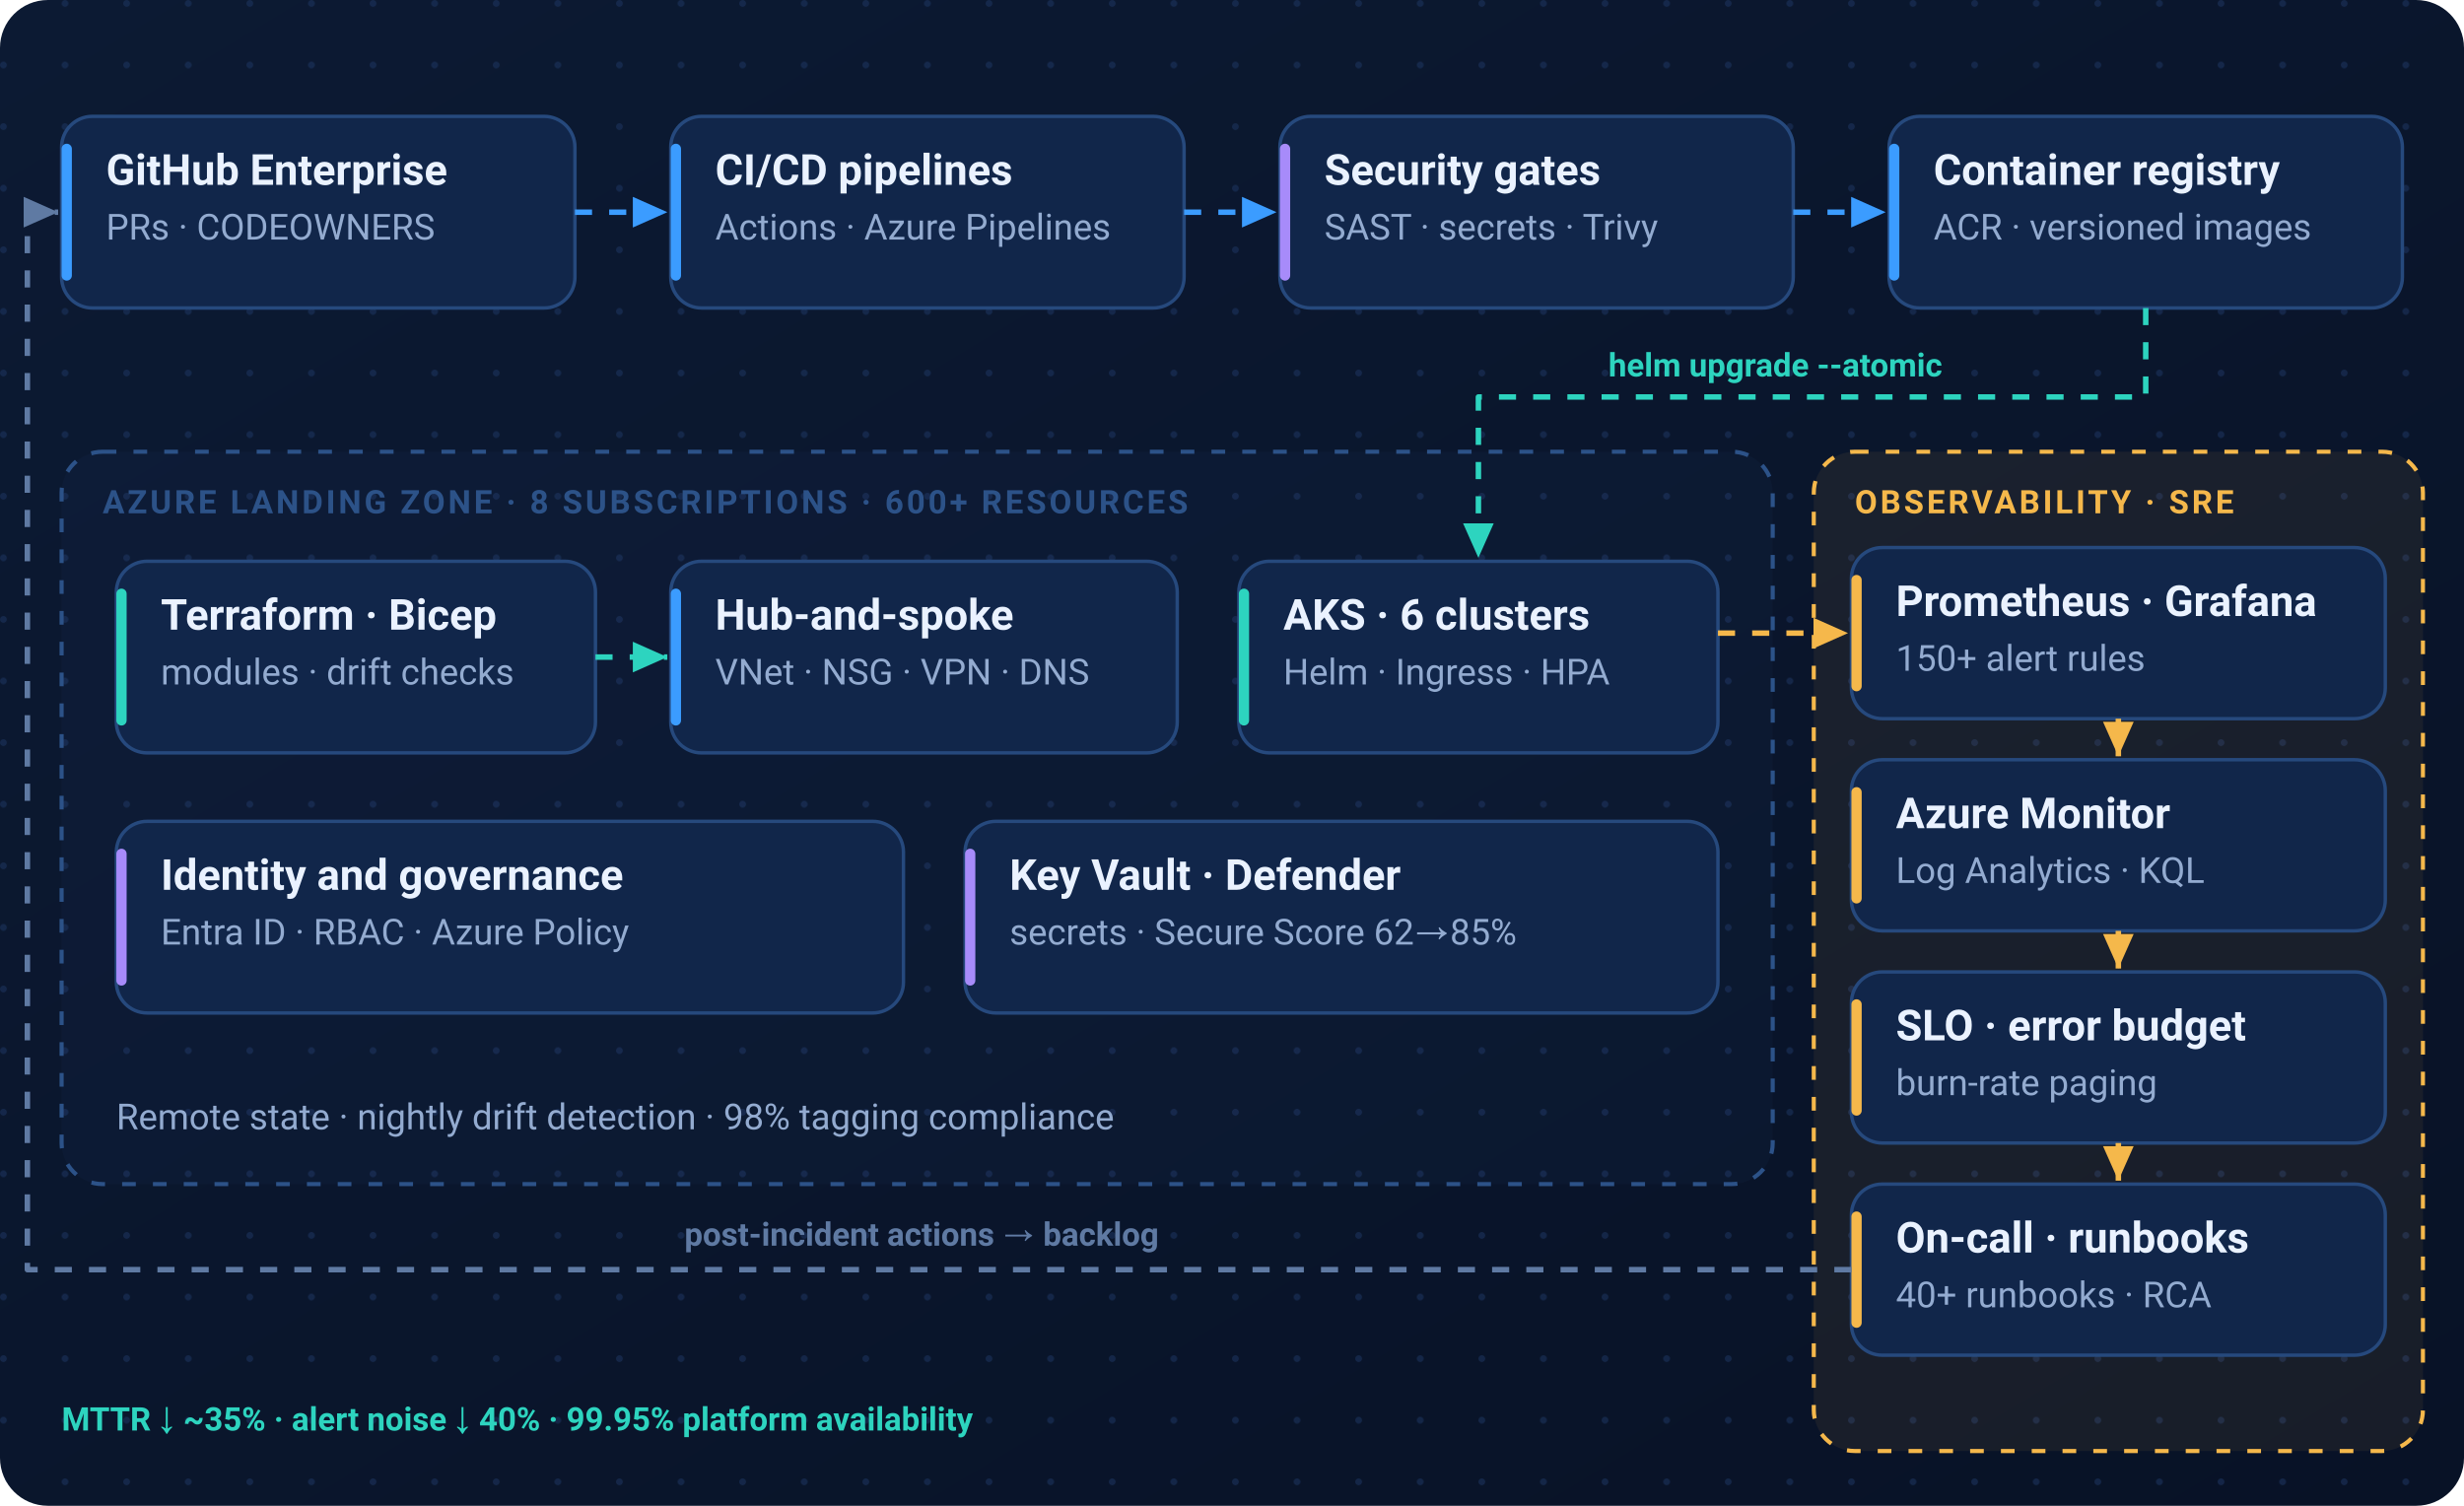
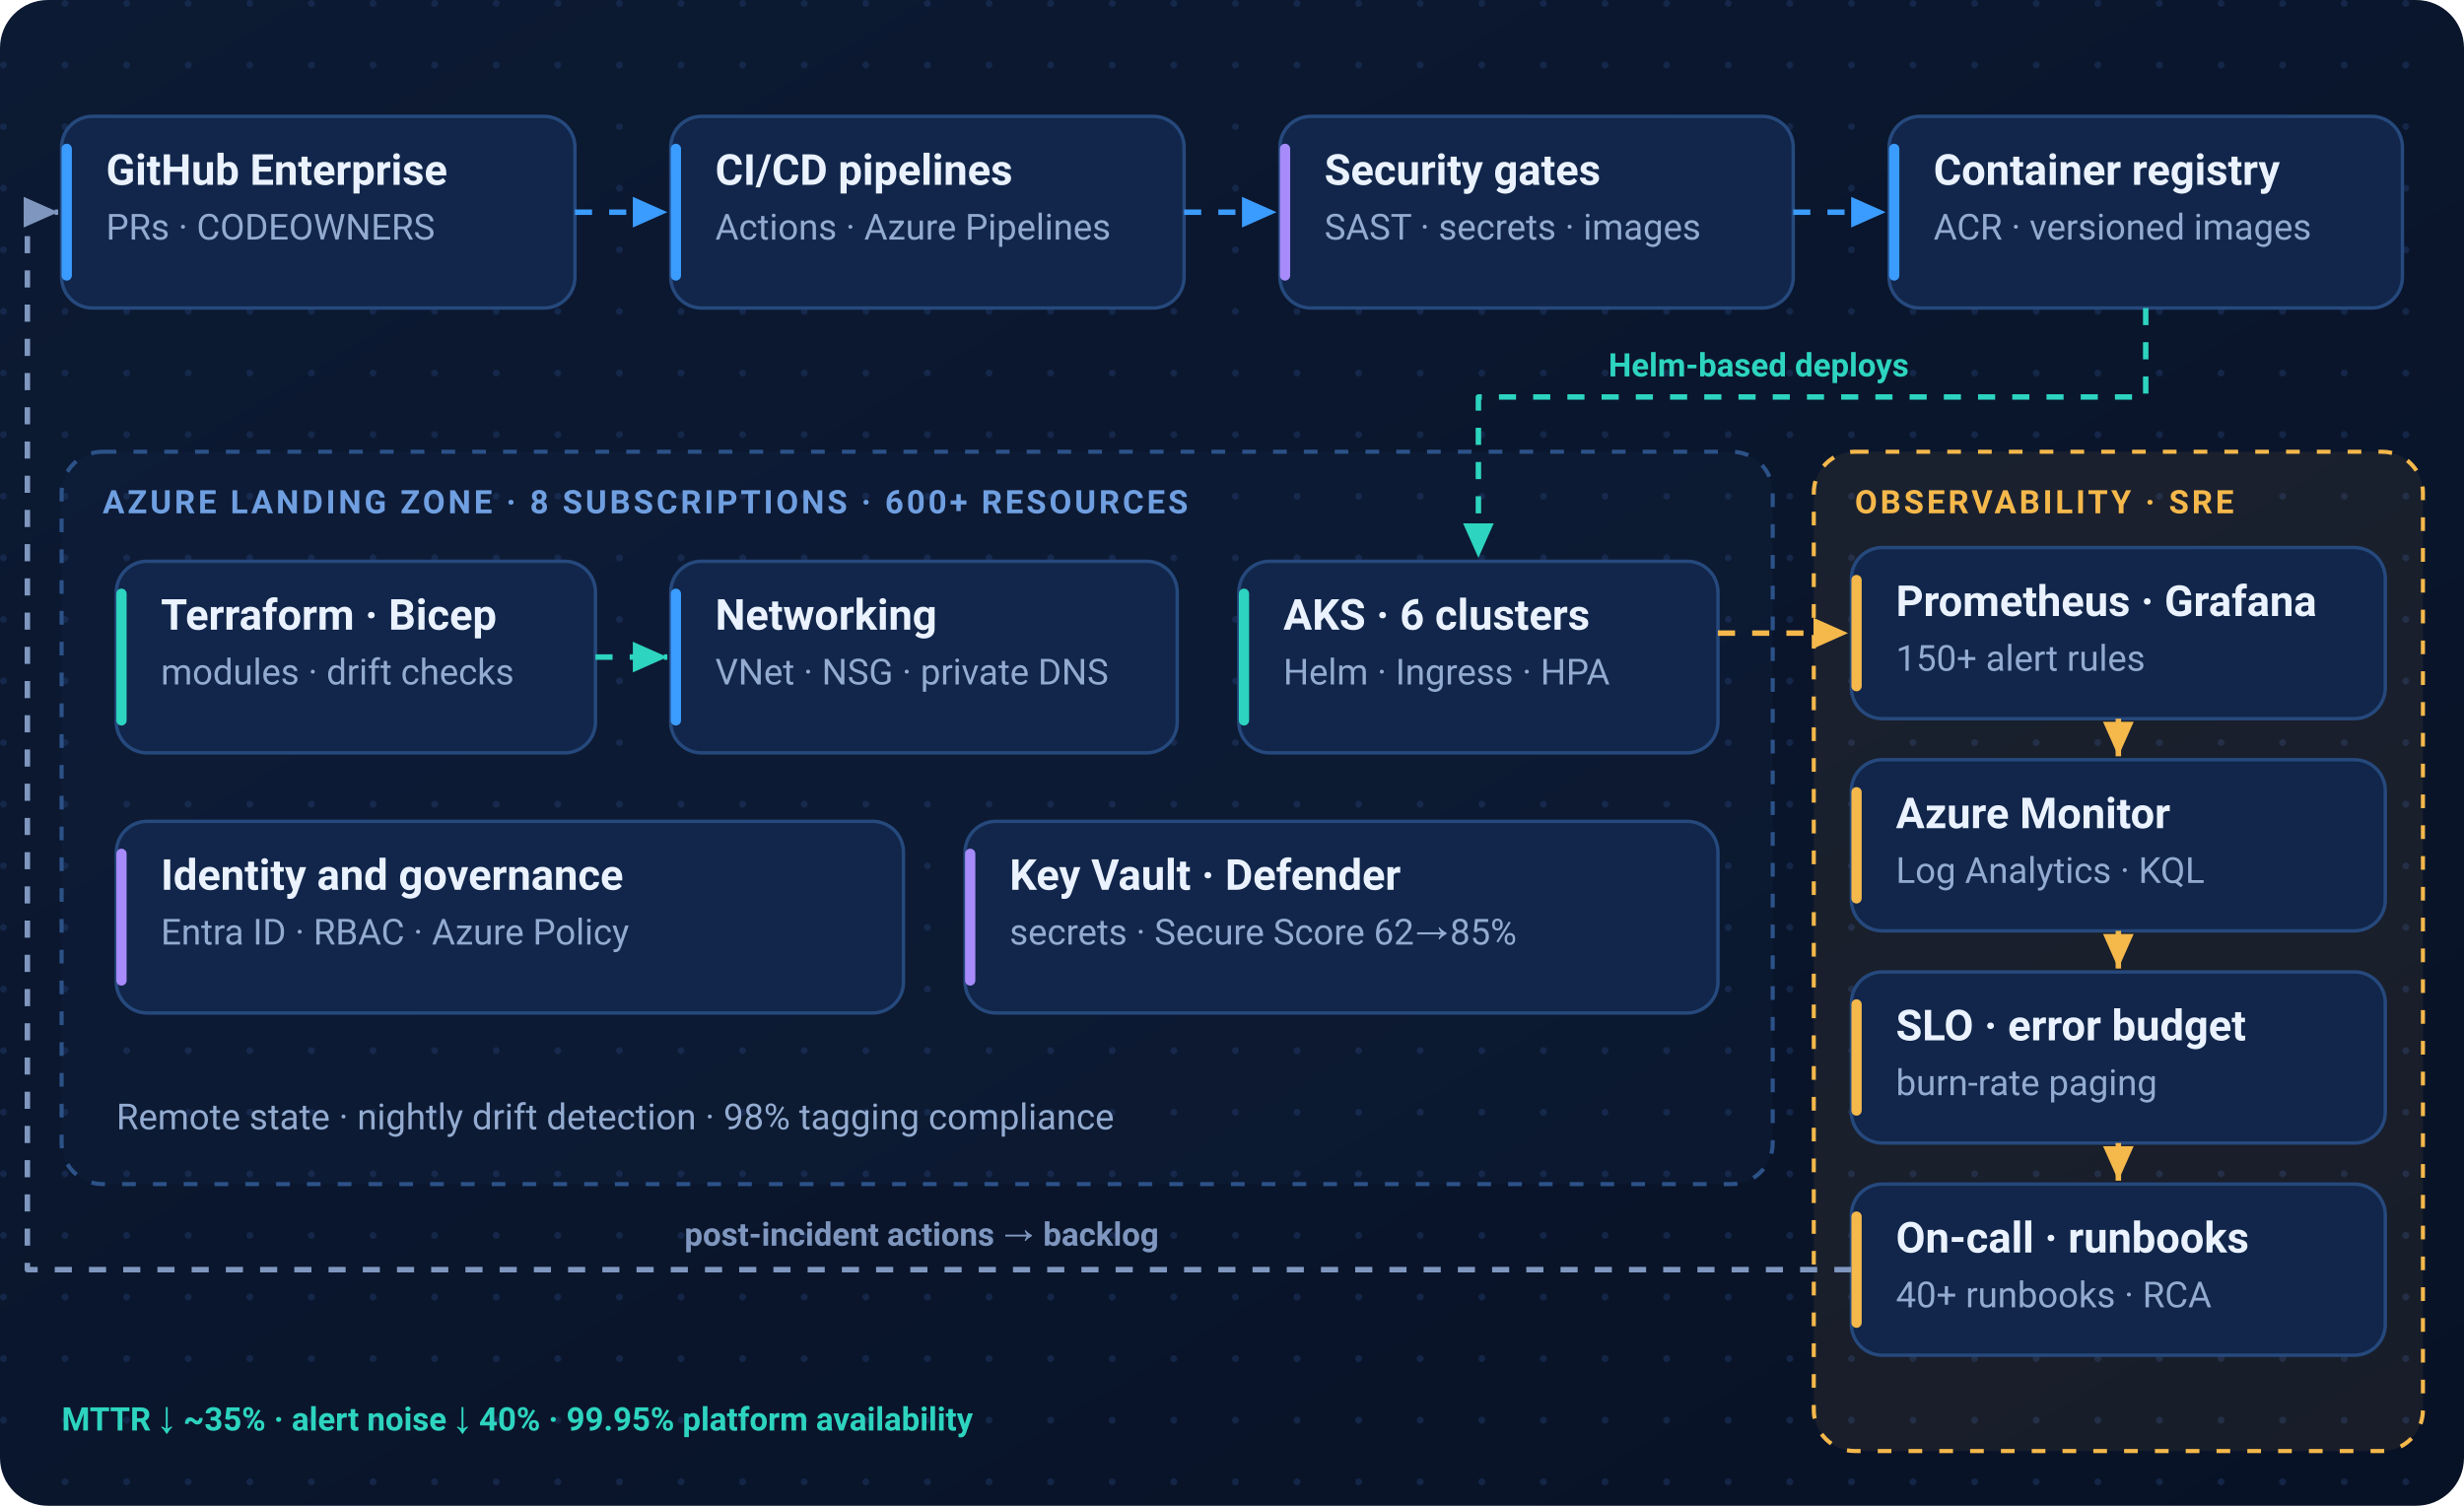
<svg xmlns="http://www.w3.org/2000/svg" viewBox="0 0 720 440" role="img" aria-labelledby="ttl dsc">
  <style>svg{font-family:'Segoe UI',system-ui,-apple-system,Roboto,Helvetica,Arial,sans-serif}.n{fill:#11264a;stroke:#26497d}.ln{fill:none;stroke-width:1.6;stroke-linejoin:round}.t{font-size:12.5px;font-weight:600;fill:#eaf2ff}.s{font-size:10.5px;fill:#93abd0}.m{font:10px ui-monospace,'Cascadia Code',Consolas,Menlo,monospace;fill:#93abd0;white-space:pre}.gl{font-size:9.5px;font-weight:700;letter-spacing:.09em}.lbl{font-size:9.5px;font-weight:600}.flow{stroke-dasharray:5 5;animation:f 1.4s linear infinite}@keyframes f{to{stroke-dashoffset:-20}}@media (prefers-reduced-motion:reduce){.flow{animation:none}}</style>
  <defs>
    <linearGradient id="bg" x1="0" y1="0" x2="1" y2="1">
      <stop offset="0" stop-color="#0c1a33" />
      <stop offset="1" stop-color="#081226" />
    </linearGradient>
    <pattern id="dots" width="18" height="18" patternUnits="userSpaceOnUse">
      <circle cx="1" cy="1" r="1" fill="#1d3560" />
    </pattern>
    <marker id="a" viewBox="0 0 10 10" refX="9" refY="5" markerWidth="7" markerHeight="7" orient="auto-start-reverse">
      <path d="M0,1 L9,5 L0,9 z" fill="#3b9cff" />
    </marker>
    <marker id="t" viewBox="0 0 10 10" refX="9" refY="5" markerWidth="7" markerHeight="7" orient="auto-start-reverse">
      <path d="M0,1 L9,5 L0,9 z" fill="#2dd4bf" />
    </marker>
    <marker id="w" viewBox="0 0 10 10" refX="9" refY="5" markerWidth="7" markerHeight="7" orient="auto-start-reverse">
      <path d="M0,1 L9,5 L0,9 z" fill="#f5b84b" />
    </marker>
    <marker id="g" viewBox="0 0 10 10" refX="9" refY="5" markerWidth="7" markerHeight="7" orient="auto-start-reverse">
-       <path d="M0,1 L9,5 L0,9 z" fill="#5f7aa3" />
+       <path d="M0,1 L9,5 L0,9 z" fill="#7f97bf" />
    </marker>
  </defs>
  <rect width="720" height="440" rx="14" fill="url(#bg)" />
  <rect width="720" height="440" rx="14" fill="url(#dots)" opacity=".55" />
  <g>
    <rect x="18" y="34" width="150" height="56" rx="9" class="n" />
    <rect x="18" y="42" width="3" height="40" rx="1.5" fill="#3b9cff" />
    <text x="31" y="54" class="t">GitHub Enterprise</text>
    <text x="31" y="70" class="s">PRs · CODEOWNERS</text>
  </g>
  <g>
    <rect x="196" y="34" width="150" height="56" rx="9" class="n" />
    <rect x="196" y="42" width="3" height="40" rx="1.5" fill="#3b9cff" />
    <text x="209" y="54" class="t">CI/CD pipelines</text>
    <text x="209" y="70" class="s">Actions · Azure Pipelines</text>
  </g>
  <g>
    <rect x="374" y="34" width="150" height="56" rx="9" class="n" />
    <rect x="374" y="42" width="3" height="40" rx="1.5" fill="#a78bfa" />
    <text x="387" y="54" class="t">Security gates</text>
-     <text x="387" y="70" class="s">SAST · secrets · Trivy</text>
+     <text x="387" y="70" class="s">SAST · secrets · images</text>
  </g>
  <g>
    <rect x="552" y="34" width="150" height="56" rx="9" class="n" />
    <rect x="552" y="42" width="3" height="40" rx="1.5" fill="#3b9cff" />
    <text x="565" y="54" class="t">Container registry</text>
    <text x="565" y="70" class="s">ACR · versioned images</text>
  </g>
  <path d="M168,62 L195,62" stroke="#3b9cff" class="ln flow" marker-end="url(#a)" />
  <path d="M346,62 L373,62" stroke="#3b9cff" class="ln flow" marker-end="url(#a)" />
  <path d="M524,62 L551,62" stroke="#3b9cff" class="ln flow" marker-end="url(#a)" />
  <rect x="18" y="132" width="500" height="214" rx="12" fill="#2c5288" fill-opacity=".07" stroke="#2c5288" stroke-dasharray="4 5" stroke-width="1.2" />
-   <text x="30" y="150" class="gl" fill="#2c5288">AZURE LANDING ZONE · 8 SUBSCRIPTIONS · 600+ RESOURCES</text>
+   <text x="30" y="150" class="gl" fill="#6f9fe0">AZURE LANDING ZONE · 8 SUBSCRIPTIONS · 600+ RESOURCES</text>
  <g>
    <rect x="34" y="164" width="140" height="56" rx="9" class="n" />
    <rect x="34" y="172" width="3" height="40" rx="1.5" fill="#2dd4bf" />
    <text x="47" y="184" class="t">Terraform · Bicep</text>
    <text x="47" y="200" class="s">modules · drift checks</text>
  </g>
  <g>
    <rect x="196" y="164" width="148" height="56" rx="9" class="n" />
    <rect x="196" y="172" width="3" height="40" rx="1.5" fill="#3b9cff" />
-     <text x="209" y="184" class="t">Hub-and-spoke</text>
-     <text x="209" y="200" class="s">VNet · NSG · VPN · DNS</text>
+     <text x="209" y="184" class="t">Networking</text>
+     <text x="209" y="200" class="s">VNet · NSG · private DNS</text>
  </g>
  <g>
    <rect x="362" y="164" width="140" height="56" rx="9" class="n" />
    <rect x="362" y="172" width="3" height="40" rx="1.5" fill="#2dd4bf" />
    <text x="375" y="184" class="t">AKS · 6 clusters</text>
    <text x="375" y="200" class="s">Helm · Ingress · HPA</text>
  </g>
  <g>
    <rect x="34" y="240" width="230" height="56" rx="9" class="n" />
    <rect x="34" y="248" width="3" height="40" rx="1.5" fill="#a78bfa" />
    <text x="47" y="260" class="t">Identity and governance</text>
    <text x="47" y="276" class="s">Entra ID · RBAC · Azure Policy</text>
  </g>
  <g>
    <rect x="282" y="240" width="220" height="56" rx="9" class="n" />
    <rect x="282" y="248" width="3" height="40" rx="1.5" fill="#a78bfa" />
    <text x="295" y="260" class="t">Key Vault · Defender</text>
    <text x="295" y="276" class="s">secrets · Secure Score 62→85%</text>
  </g>
  <path d="M174,192 L195,192" stroke="#2dd4bf" class="ln flow" marker-end="url(#t)" />
  <path d="M627,90 L627,116 L432,116 L432,163" stroke="#2dd4bf" class="ln flow" marker-end="url(#t)" />
-   <text x="470" y="110" class="lbl" fill="#2dd4bf">helm upgrade --atomic</text>
+   <text x="470" y="110" class="lbl" fill="#2dd4bf">Helm-based deploys</text>
  <text x="34" y="330" class="s" text-anchor="start">Remote state · nightly drift detection · 98% tagging compliance</text>
  <rect x="530" y="132" width="178" height="292" rx="12" fill="#f5b84b" fill-opacity=".07" stroke="#f5b84b" stroke-dasharray="4 5" stroke-width="1.2" />
  <text x="542" y="150" class="gl" fill="#f5b84b">OBSERVABILITY · SRE</text>
  <g>
    <rect x="541" y="160" width="156" height="50" rx="9" class="n" />
    <rect x="541" y="168" width="3" height="34" rx="1.5" fill="#f5b84b" />
    <text x="554" y="180" class="t">Prometheus · Grafana</text>
    <text x="554" y="196" class="s">150+ alert rules</text>
  </g>
  <g>
    <rect x="541" y="222" width="156" height="50" rx="9" class="n" />
    <rect x="541" y="230" width="3" height="34" rx="1.5" fill="#f5b84b" />
    <text x="554" y="242" class="t">Azure Monitor</text>
    <text x="554" y="258" class="s">Log Analytics · KQL</text>
  </g>
  <g>
    <rect x="541" y="284" width="156" height="50" rx="9" class="n" />
    <rect x="541" y="292" width="3" height="34" rx="1.5" fill="#f5b84b" />
    <text x="554" y="304" class="t">SLO · error budget</text>
    <text x="554" y="320" class="s">burn-rate paging</text>
  </g>
  <g>
    <rect x="541" y="346" width="156" height="50" rx="9" class="n" />
    <rect x="541" y="354" width="3" height="34" rx="1.5" fill="#f5b84b" />
    <text x="554" y="366" class="t">On-call · runbooks</text>
    <text x="554" y="382" class="s">40+ runbooks · RCA</text>
  </g>
  <path d="M502,185 L540,185" stroke="#f5b84b" class="ln flow" marker-end="url(#w)" />
  <path d="M619,210 L619,221" stroke="#f5b84b" class="ln" marker-end="url(#w)" />
  <path d="M619,272 L619,283" stroke="#f5b84b" class="ln" marker-end="url(#w)" />
  <path d="M619,334 L619,345" stroke="#f5b84b" class="ln" marker-end="url(#w)" />
-   <path d="M541,371 L8,371 L8,62 L17,62" stroke="#5f7aa3" class="ln flow" marker-end="url(#g)" />
-   <text x="200" y="364" class="lbl" fill="#5f7aa3">post-incident actions → backlog</text>
+   <path d="M541,371 L8,371 L8,62 L17,62" stroke="#7f97bf" class="ln flow" marker-end="url(#g)" />
+   <text x="200" y="364" class="lbl" fill="#7f97bf">post-incident actions → backlog</text>
  <text x="18" y="418" class="lbl" fill="#2dd4bf" text-anchor="start">MTTR ↓ ~35%  ·  alert noise ↓ 40%  ·  99.95% platform availability</text>
</svg>
